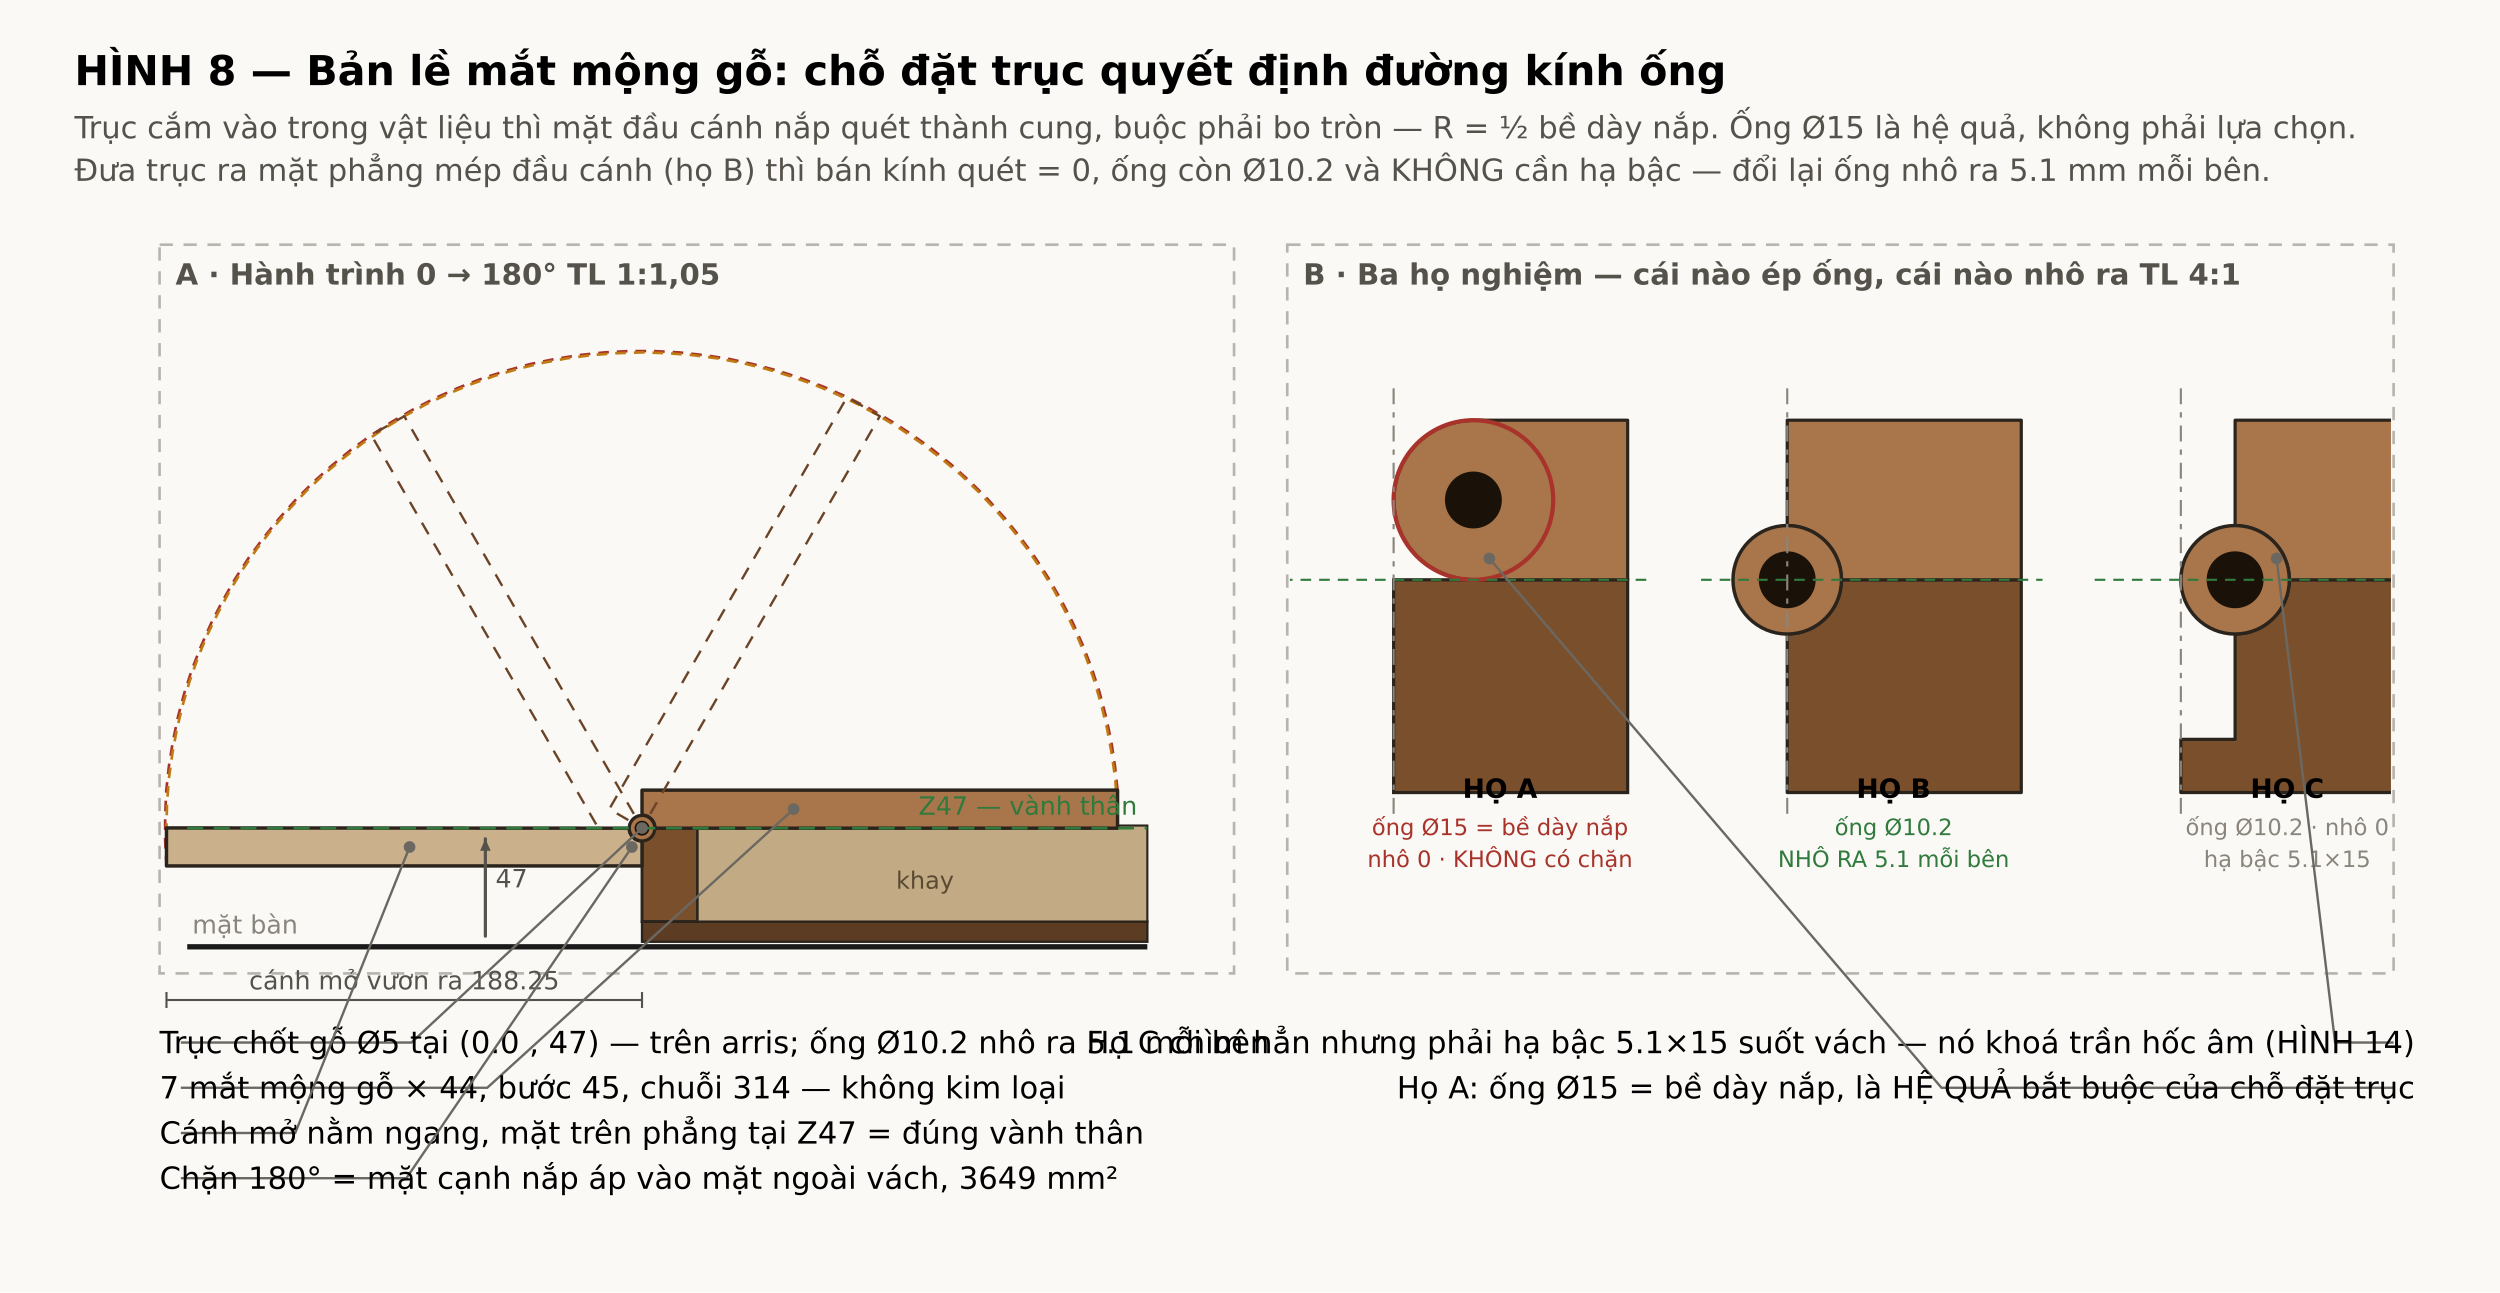
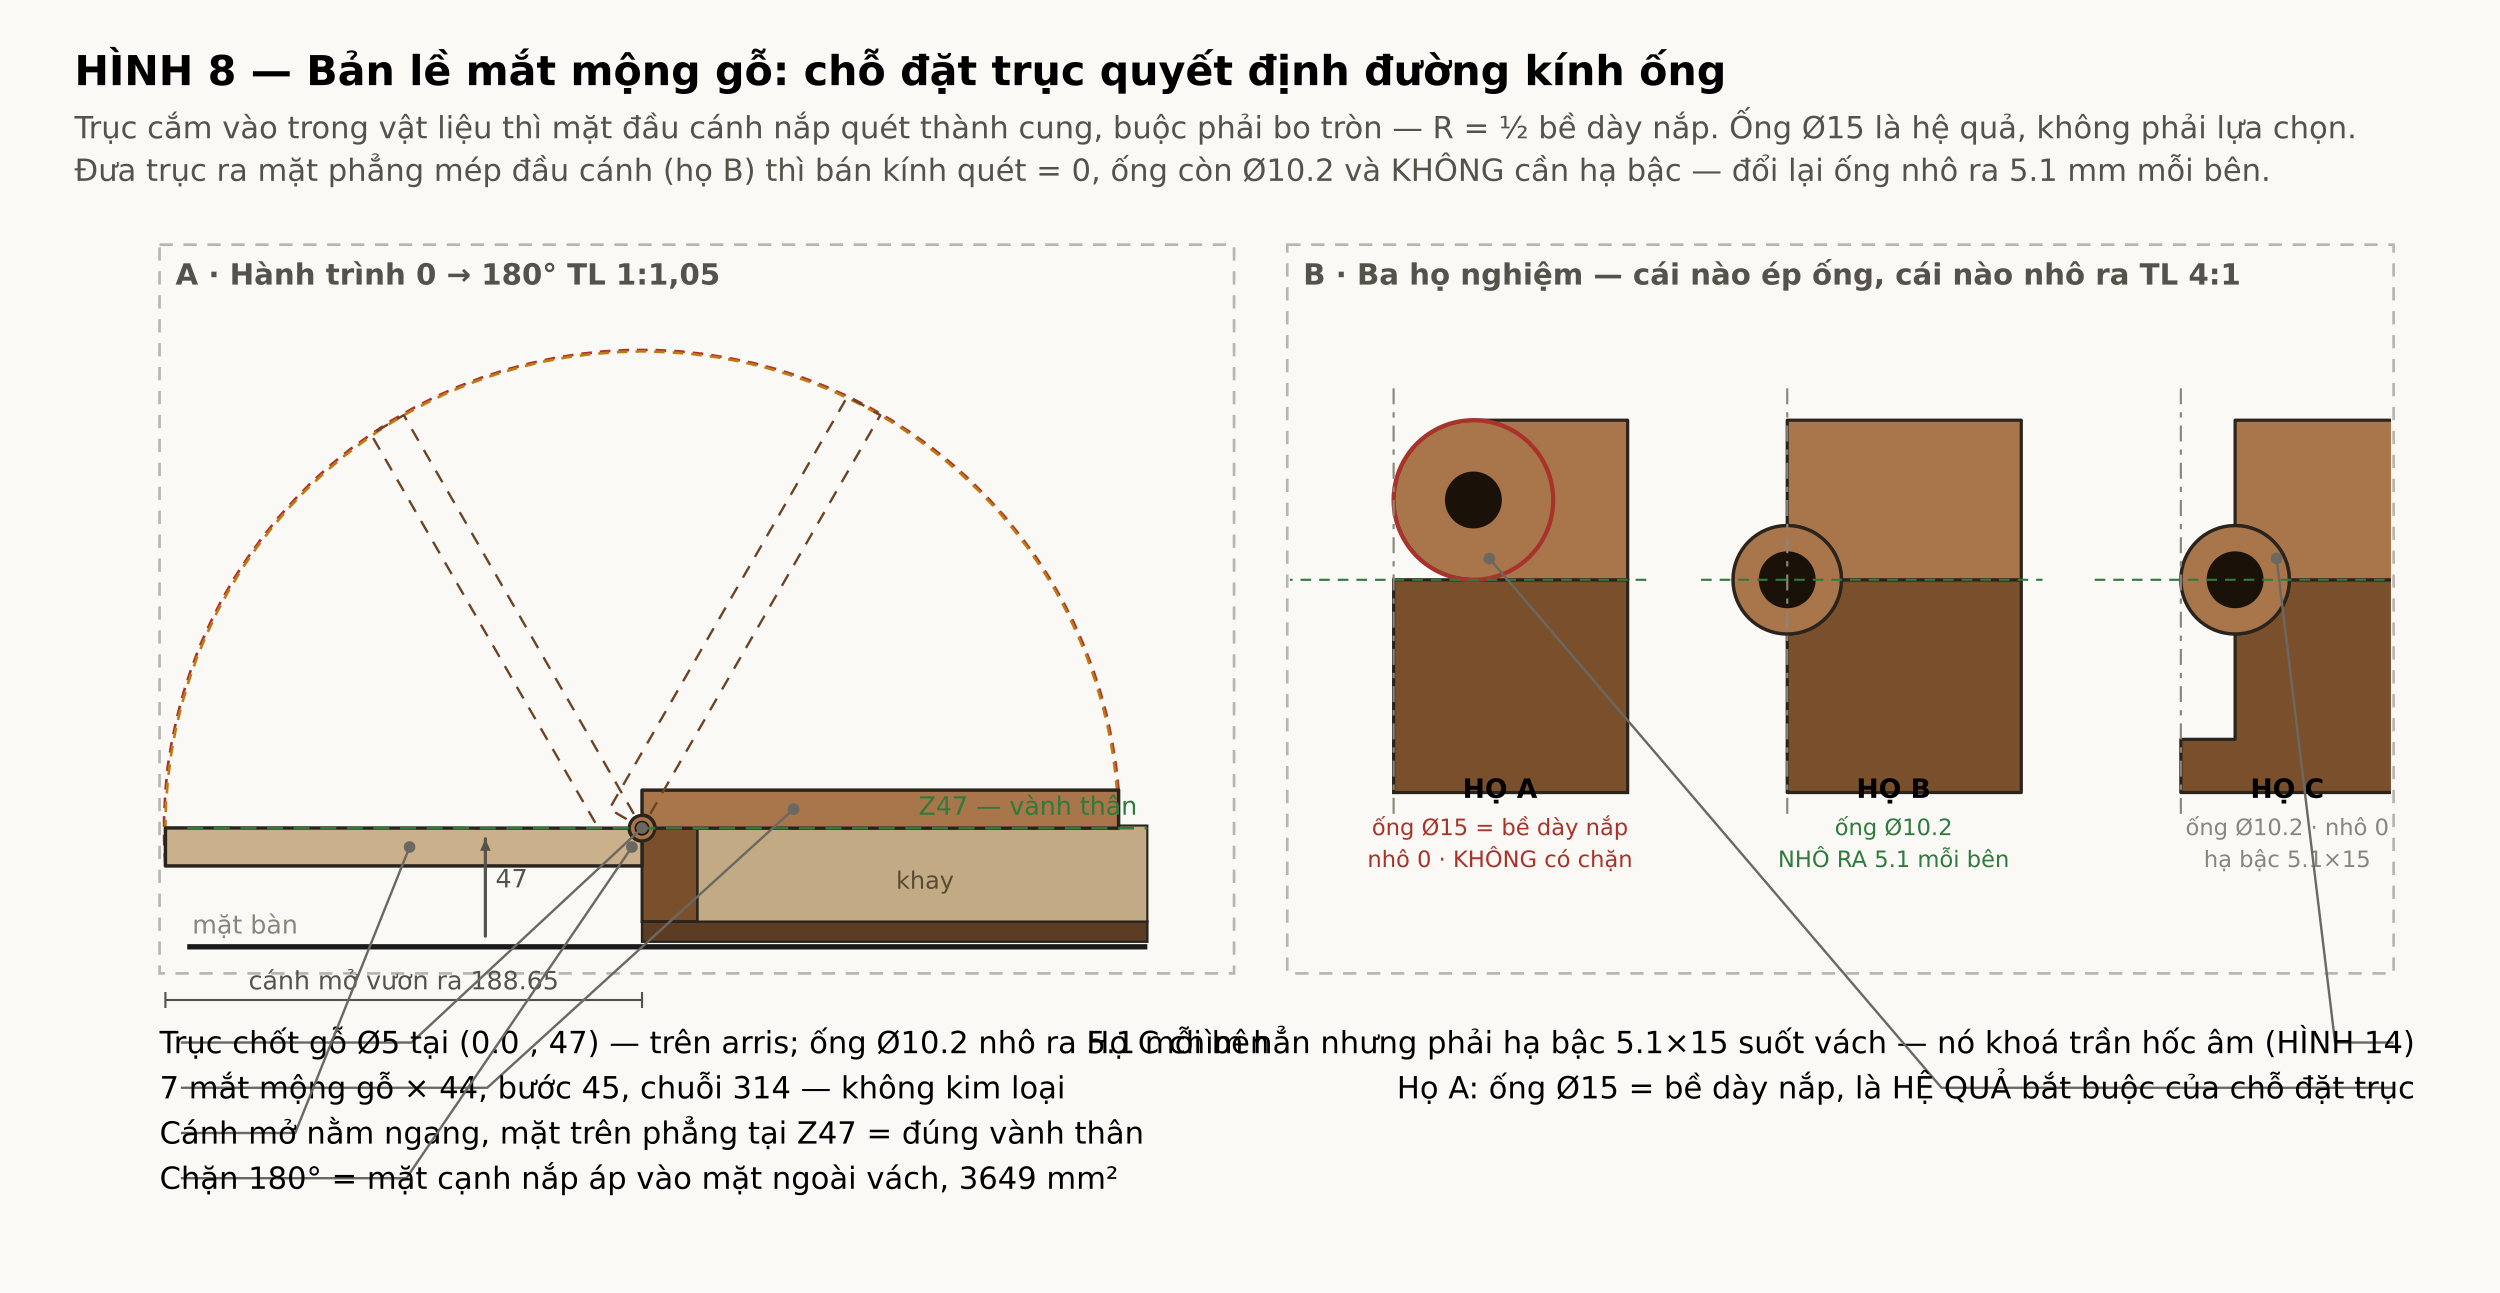
<svg xmlns="http://www.w3.org/2000/svg" width="940" height="486" viewBox="0 0 940 486" font-family="DejaVu Sans" font-size="11.5">
  <rect width="100%" height="100%" fill="#faf9f6" />
  <text x="28" y="32" font-size="15.5" font-weight="bold">HÌNH 8 — Bản lề mắt mộng gỗ: chỗ đặt trục quyết định đường kính ống</text>
  <text x="28" y="52" fill="#55524b">Trục cắm vào trong vật liệu thì mặt đầu cánh nắp quét thành cung, buộc phải bo tròn — R = ½ bề dày nắp. Ống Ø15 là hệ quả, không phải lựa chọn.</text>
  <text x="28" y="68" fill="#55524b">Đưa trục ra mặt phẳng mép đầu cánh (họ B) thì bán kính quét = 0, ống còn Ø10.2 và KHÔNG cần hạ bậc — đổi lại ống nhô ra 5.1 mm mỗi bên.</text>
  <defs>
    <clipPath id="ca">
      <rect x="61" y="93" width="402" height="272" />
    </clipPath>
    <clipPath id="cb">
      <rect x="485" y="93" width="414" height="272" />
    </clipPath>
  </defs>
  <rect x="60" y="92" width="404" height="274" fill="none" stroke="#b8b5ae" stroke-width="1" stroke-dasharray="5,4" />
  <text x="66" y="107" font-size="11" font-weight="bold" fill="#55524b">A · Hành trình 0 → 180°  TL 1:1,05</text>
  <g clip-path="url(#ca)">
    <line x1="70.4" y1="356.0" x2="431.4" y2="356.0" stroke="#1a1a1a" stroke-width="2" />
    <text x="72.3" y="351.0" font-size="9.5" fill="#8a857c">mặt bàn</text>
    <rect x="241.4" y="346.5" width="190.0" height="7.6" fill="#5c3d24" stroke="#2a241c" stroke-width="0.9" />
    <rect x="241.4" y="311.4" width="20.9" height="35.1" fill="#7a4f2c" stroke="#2a241c" stroke-width="1.1" />
    <rect x="241.4" y="311.4" width="20.9" height="0.0" fill="#7a4f2c" stroke="#2a241c" stroke-width="1.1" />
    <rect x="262.3" y="310.4" width="169.1" height="36.1" fill="#c2ab84" stroke="#2a241c" stroke-width="0.8" />
    <text x="347.8" y="334.15" text-anchor="middle" font-size="9" fill="#5a4a32">khay</text>
-     <path d="M 420.2,297.1 L 419.2,287.8 L 417.8,278.5 L 415.8,269.3 L 413.4,260.2 L 410.5,251.3 L 407.1,242.5 L 403.3,234.0 L 399.0,225.6 L 394.3,217.5 L 389.2,209.6 L 383.6,202.0 L 377.7,194.7 L 371.4,187.7 L 364.8,181.1 L 357.8,174.8 L 350.5,168.9 L 342.9,163.4 L 335.0,158.3 L 326.9,153.6 L 318.5,149.3 L 309.9,145.5 L 301.1,142.2 L 292.2,139.3 L 283.1,136.9 L 273.9,134.9 L 264.6,133.5 L 255.3,132.5 L 245.9,132.0 L 236.5,132.0 L 227.2,132.5 L 217.8,133.5 L 208.5,135.0 L 199.3,136.9 L 190.3,139.4 L 181.3,142.3 L 172.6,145.7 L 164.0,149.5 L 155.6,153.8 L 147.5,158.5 L 139.6,163.6 L 132.0,169.1 L 124.8,175.0 L 117.8,181.3 L 111.1,188.0 L 104.9,195.0 L 99.0,202.3 L 93.4,209.9 L 88.3,217.8 L 83.7,225.9 L 79.4,234.3 L 75.6,242.9 L 72.2,251.6 L 69.3,260.6 L 66.9,269.6 L 65.0,278.8 L 63.5,288.1 L 62.5,297.4 L 62.1,306.8 L 62.1,316.2 L 62.6,325.6" fill="none" stroke="#a8332a" stroke-width="1.0" stroke-dasharray="4,3" />
-     <path d="M 420.2,311.4 L 420.0,302.0 L 419.3,292.7 L 418.0,283.4 L 416.3,274.2 L 414.1,265.1 L 411.5,256.1 L 408.4,247.3 L 404.8,238.6 L 400.7,230.2 L 396.3,221.9 L 391.4,213.9 L 386.1,206.2 L 380.4,198.8 L 374.3,191.7 L 367.9,184.9 L 361.1,178.4 L 353.9,172.4 L 346.5,166.7 L 338.8,161.4 L 330.8,156.5 L 322.6,152.0 L 314.1,148.0 L 305.5,144.4 L 296.7,141.3 L 287.7,138.6 L 278.6,136.4 L 269.4,134.7 L 260.1,133.5 L 250.8,132.8 L 241.4,132.5 L 232.0,132.8 L 222.7,133.5 L 213.4,134.7 L 204.2,136.4 L 195.1,138.6 L 186.1,141.3 L 177.3,144.4 L 168.7,148.0 L 160.2,152.0 L 152.0,156.5 L 144.0,161.4 L 136.3,166.7 L 128.9,172.4 L 121.7,178.4 L 114.9,184.9 L 108.5,191.7 L 102.4,198.8 L 96.7,206.2 L 91.4,213.9 L 86.5,221.9 L 82.1,230.2 L 78.0,238.6 L 74.4,247.3 L 71.3,256.1 L 68.7,265.1 L 66.5,274.2 L 64.8,283.4 L 63.5,292.7 L 62.8,302.0 L 62.6,311.3" fill="none" stroke="#c07a12" stroke-width="1.0" stroke-dasharray="4,3" />
-     <polygon points="241.4,306.5 241.4,306.5 241.8,306.5 242.2,306.6 242.5,306.6 242.9,306.7 243.3,306.9 243.6,307.0 243.9,307.2 244.2,307.4 244.5,307.7 244.8,307.9 245.1,308.2 245.3,308.5 245.5,308.8 245.7,309.2 245.9,309.5 246.0,309.9 246.1,310.2 246.2,310.6 246.2,311.0 246.2,311.4 420.2,311.4 420.2,297.1 241.4,297.1" fill="#a9754a" stroke="#2a241c" stroke-width="1.3" stroke-linejoin="round" />
-     <polygon points="237.2,308.9 237.2,308.9 237.4,308.6 237.6,308.3 237.9,308.0 238.2,307.7 238.5,307.5 238.8,307.3 239.1,307.1 239.4,306.9 239.8,306.8 240.1,306.7 240.5,306.6 240.9,306.5 241.3,306.5 241.7,306.5 242.0,306.5 242.4,306.6 242.8,306.7 243.1,306.8 243.5,307.0 243.8,307.2 330.8,156.5 318.5,149.3 229.1,304.2" fill="none" stroke="#6b4326" stroke-width="0.9" stroke-linejoin="round" stroke-dasharray="5,4" />
-     <polygon points="237.2,313.8 237.2,313.8 237.0,313.4 236.9,313.1 236.8,312.7 236.7,312.4 236.6,312.0 236.6,311.6 236.6,311.2 236.6,310.8 236.6,310.5 236.7,310.1 236.8,309.7 237.0,309.4 237.1,309.0 237.3,308.7 237.6,308.4 237.8,308.1 238.1,307.8 238.4,307.6 238.7,307.4 239.0,307.2 152.0,156.5 139.6,163.6 229.1,318.5" fill="none" stroke="#6b4326" stroke-width="0.9" stroke-linejoin="round" stroke-dasharray="5,4" />
-     <polygon points="241.4,316.2 241.4,316.2 241.0,316.2 240.6,316.1 240.3,316.1 239.9,316.0 239.5,315.8 239.2,315.7 238.9,315.5 238.6,315.3 238.3,315.0 238.0,314.8 237.7,314.5 237.5,314.2 237.3,313.9 237.1,313.5 236.9,313.2 236.8,312.8 236.7,312.5 236.6,312.1 236.6,311.7 236.6,311.4 62.6,311.3 62.6,325.6 241.4,325.6" fill="#cbb08c" stroke="#2a241c" stroke-width="1.3" stroke-linejoin="round" />
+     <path d="M 420.6,297.1 L 419.6,287.7 L 418.1,278.4 L 416.2,269.2 L 413.7,260.1 L 410.8,251.2 L 407.4,242.4 L 403.6,233.8 L 399.3,225.4 L 394.6,217.3 L 389.5,209.4 L 383.9,201.8 L 378.0,194.5 L 371.7,187.5 L 365.0,180.8 L 358.0,174.5 L 350.7,168.6 L 343.1,163.1 L 335.2,158.0 L 327.1,153.3 L 318.7,149.0 L 310.1,145.2 L 301.3,141.8 L 292.3,138.9 L 283.2,136.5 L 274.0,134.6 L 264.7,133.1 L 255.4,132.1 L 246.0,131.6 L 236.5,131.6 L 227.2,132.1 L 217.8,133.1 L 208.5,134.6 L 199.3,136.6 L 190.2,139.0 L 181.3,141.9 L 172.5,145.3 L 163.9,149.1 L 155.5,153.4 L 147.3,158.1 L 139.5,163.3 L 131.8,168.8 L 124.5,174.7 L 117.5,181.0 L 110.9,187.7 L 104.6,194.7 L 98.7,202.0 L 93.2,209.6 L 88.0,217.5 L 83.3,225.7 L 79.1,234.1 L 75.2,242.7 L 71.9,251.5 L 69.0,260.4 L 66.6,269.5 L 64.6,278.7 L 63.1,288.0 L 62.2,297.4 L 61.7,306.8 L 61.7,316.2 L 62.2,325.6" fill="none" stroke="#a8332a" stroke-width="1.0" stroke-dasharray="4,3" />
+     <path d="M 420.6,311.4 L 420.4,302.0 L 419.6,292.6 L 418.4,283.3 L 416.7,274.1 L 414.5,265.0 L 411.8,256.0 L 408.7,247.1 L 405.1,238.5 L 401.1,230.0 L 396.6,221.7 L 391.7,213.7 L 386.4,206.0 L 380.7,198.6 L 374.6,191.4 L 368.1,184.6 L 361.3,178.2 L 354.2,172.1 L 346.7,166.4 L 339.0,161.0 L 331.0,156.1 L 322.8,151.7 L 314.3,147.6 L 305.6,144.0 L 296.8,140.9 L 287.8,138.2 L 278.7,136.0 L 269.4,134.3 L 260.1,133.1 L 250.8,132.4 L 241.4,132.1 L 232.0,132.4 L 222.7,133.1 L 213.4,134.3 L 204.1,136.0 L 195.0,138.2 L 186.0,140.9 L 177.2,144.0 L 168.5,147.6 L 160.0,151.7 L 151.8,156.1 L 143.8,161.0 L 136.1,166.4 L 128.6,172.1 L 121.5,178.2 L 114.7,184.6 L 108.2,191.4 L 102.1,198.6 L 96.4,206.0 L 91.1,213.7 L 86.2,221.7 L 81.7,230.0 L 77.7,238.5 L 74.1,247.1 L 71.0,256.0 L 68.3,265.0 L 66.1,274.1 L 64.4,283.3 L 63.2,292.6 L 62.4,302.0 L 62.2,311.3" fill="none" stroke="#c07a12" stroke-width="1.0" stroke-dasharray="4,3" />
+     <polygon points="241.4,306.5 241.4,306.5 241.8,306.5 242.2,306.6 242.5,306.6 242.9,306.7 243.3,306.9 243.6,307.0 243.9,307.2 244.2,307.4 244.5,307.7 244.8,307.9 245.1,308.2 245.3,308.5 245.5,308.8 245.7,309.2 245.9,309.5 246.0,309.9 246.1,310.2 246.2,310.6 246.2,311.0 246.2,311.4 420.6,311.4 420.6,297.1 241.4,297.1" fill="#a9754a" stroke="#2a241c" stroke-width="1.3" stroke-linejoin="round" />
+     <polygon points="237.2,308.9 237.2,308.9 237.4,308.6 237.6,308.3 237.9,308.0 238.2,307.7 238.5,307.5 238.8,307.3 239.1,307.1 239.4,306.9 239.8,306.8 240.1,306.7 240.5,306.6 240.9,306.5 241.3,306.5 241.7,306.5 242.0,306.5 242.4,306.6 242.8,306.7 243.1,306.8 243.5,307.0 243.8,307.2 331.0,156.1 318.7,149.0 229.1,304.2" fill="none" stroke="#6b4326" stroke-width="0.9" stroke-linejoin="round" stroke-dasharray="5,4" />
+     <polygon points="237.2,313.8 237.2,313.8 237.0,313.4 236.9,313.1 236.8,312.7 236.7,312.4 236.6,312.0 236.6,311.6 236.6,311.2 236.6,310.8 236.6,310.5 236.7,310.1 236.8,309.7 237.0,309.4 237.1,309.0 237.3,308.7 237.6,308.4 237.8,308.1 238.1,307.8 238.4,307.6 238.7,307.4 239.0,307.2 151.8,156.1 139.5,163.3 229.1,318.5" fill="none" stroke="#6b4326" stroke-width="0.9" stroke-linejoin="round" stroke-dasharray="5,4" />
+     <polygon points="241.4,316.2 241.4,316.2 241.0,316.2 240.6,316.1 240.3,316.1 239.9,316.0 239.5,315.8 239.2,315.7 238.9,315.5 238.6,315.3 238.3,315.0 238.0,314.8 237.7,314.5 237.5,314.2 237.3,313.9 237.1,313.5 236.9,313.2 236.8,312.8 236.7,312.5 236.6,312.1 236.6,311.7 236.6,311.4 62.2,311.3 62.2,325.6 241.4,325.6" fill="#cbb08c" stroke="#2a241c" stroke-width="1.3" stroke-linejoin="round" />
    <circle cx="241.4" cy="311.4" r="4.8" fill="#a9754a" stroke="#2a241c" stroke-width="1.2" />
    <circle cx="241.4" cy="311.4" r="2.5" fill="#1a1208" stroke="#1a1208" stroke-width="0.6" />
    <line x1="70.4" y1="311.4" x2="431.4" y2="311.4" stroke="#2f7a3c" stroke-width="1" stroke-dasharray="6,4" />
    <text x="427.6" y="306.35" text-anchor="end" font-size="9.5" fill="#2f7a3c">Z47 — vành thân</text>
    <line x1="182.5" y1="352.0" x2="182.5" y2="315.4" stroke="#55524b" stroke-width="1.2" stroke-linecap="round" />
    <polygon points="182.5,315.4 184.5,319.9 180.5,319.9" fill="#55524b" />
    <text x="186.3" y="333.675" font-size="9.5" fill="#55524b">47</text>
  </g>
-   <line x1="62.6" y1="376.0" x2="241.4" y2="376.0" stroke="#55524b" stroke-width="0.8" />
-   <line x1="62.6" y1="373.0" x2="62.6" y2="379.0" stroke="#55524b" stroke-width="0.8" />
+   <line x1="62.2" y1="376.0" x2="241.4" y2="376.0" stroke="#55524b" stroke-width="0.8" />
+   <line x1="62.2" y1="373.0" x2="62.2" y2="379.0" stroke="#55524b" stroke-width="0.8" />
  <line x1="241.4" y1="373.0" x2="241.4" y2="379.0" stroke="#55524b" stroke-width="0.8" />
-   <text x="152.0" y="372.0" text-anchor="middle" font-size="9.5" fill="#55524b">cánh mở vươn ra 188.25</text>
+   <text x="151.8" y="372.0" text-anchor="middle" font-size="9.5" fill="#55524b">cánh mở vươn ra 188.65</text>
  <rect x="484" y="92" width="416" height="274" fill="none" stroke="#b8b5ae" stroke-width="1" stroke-dasharray="5,4" />
  <text x="490" y="107" font-size="11" font-weight="bold" fill="#55524b">B · Ba họ nghiệm — cái nào ép ống, cái nào nhô ra  TL 4:1</text>
  <g clip-path="url(#cb)">
    <rect x="524.0" y="218.0" width="88.0" height="80.0" fill="#7a4f2c" stroke="#2a241c" stroke-width="1.2" />
    <polygon points="554.0,158.0 549.3,158.4 544.7,159.5 540.4,161.3 536.4,163.7 532.8,166.8 529.7,170.4 527.3,174.4 525.5,178.7 524.4,183.3 524.0,188.0 524.4,192.7 525.5,197.3 527.3,201.6 529.7,205.6 532.8,209.2 536.4,212.3 540.4,214.7 544.7,216.5 549.3,217.6 554.0,218.0 612.0,218.0 612.0,158.0" fill="#a9754a" stroke="#2a241c" stroke-width="1.2" stroke-linejoin="round" />
    <circle cx="554.0" cy="188.0" r="30.0" fill="none" stroke="#a8332a" stroke-width="1.6" />
    <circle cx="554.0" cy="188.0" r="10.4" fill="#1a1208" stroke="#1a1208" stroke-width="0.6" />
    <path d="M 482.0,218.0 L 620.0,218.0" fill="none" stroke="#2f7a3c" stroke-width="0.8" stroke-dasharray="4,3" />
    <path d="M 524.0,306.0 L 524.0,146.0" fill="none" stroke="#8a857c" stroke-width="0.8" stroke-dasharray="6,3,2,3" />
    <text x="564.0" y="300" text-anchor="middle" font-size="10" font-weight="bold">HỌ A</text>
    <text x="564.0" y="314" text-anchor="middle" font-size="8.5" fill="#a8332a">ống Ø15 = bề dày nắp</text>
    <text x="564.0" y="326" text-anchor="middle" font-size="8.5" fill="#a8332a">nhô 0 · KHÔNG có chặn</text>
    <polygon points="672.0,298.0 672.0,238.4 672.0,238.4 673.6,238.3 675.2,238.1 676.8,237.8 678.3,237.4 679.8,236.8 681.3,236.2 682.7,235.4 684.0,234.5 685.2,233.5 686.4,232.4 687.5,231.2 688.5,230.0 689.4,228.7 690.2,227.3 690.8,225.8 691.4,224.3 691.8,222.8 692.1,221.2 692.3,219.6 692.4,218.0 760.0,218.0 760.0,298.0" fill="#7a4f2c" stroke="#2a241c" stroke-width="1.2" stroke-linejoin="round" />
    <polygon points="672.0,197.6 672.0,197.6 673.6,197.7 675.2,197.9 676.8,198.2 678.3,198.6 679.8,199.2 681.3,199.8 682.7,200.6 684.0,201.5 685.2,202.5 686.4,203.6 687.5,204.8 688.5,206.0 689.4,207.3 690.2,208.7 690.8,210.2 691.4,211.7 691.8,213.2 692.1,214.8 692.3,216.4 692.4,218.0 760.0,218.0 760.0,158.0 672.0,158.0" fill="#a9754a" stroke="#2a241c" stroke-width="1.2" stroke-linejoin="round" />
    <circle cx="672.0" cy="218.0" r="20.4" fill="#a9754a" stroke="#2a241c" stroke-width="1.3" />
    <circle cx="672.0" cy="218.0" r="10.4" fill="#1a1208" stroke="#1a1208" stroke-width="0.6" />
    <path d="M 639.6,218.0 L 768.0,218.0" fill="none" stroke="#2f7a3c" stroke-width="0.8" stroke-dasharray="4,3" />
    <path d="M 672.0,306.0 L 672.0,146.0" fill="none" stroke="#8a857c" stroke-width="0.8" stroke-dasharray="6,3,2,3" />
    <text x="712.0" y="300" text-anchor="middle" font-size="10" font-weight="bold">HỌ B</text>
    <text x="712.0" y="314" text-anchor="middle" font-size="8.5" fill="#2f7a3c">ống Ø10.2</text>
    <text x="712.0" y="326" text-anchor="middle" font-size="8.5" fill="#2f7a3c">NHÔ RA 5.1 mỗi bên</text>
    <polygon points="820.0,298.0 820.0,278.0 840.4,278.0 840.4,238.4 840.4,238.4 842.0,238.3 843.6,238.1 845.2,237.8 846.7,237.4 848.2,236.8 849.7,236.2 851.1,235.4 852.4,234.5 853.6,233.5 854.8,232.4 855.9,231.2 856.9,230.0 857.8,228.7 858.6,227.3 859.2,225.8 859.8,224.3 860.2,222.8 860.5,221.2 860.7,219.6 860.8,218.0 908.0,218.0 908.0,298.0" fill="#7a4f2c" stroke="#2a241c" stroke-width="1.2" stroke-linejoin="round" />
    <polygon points="840.4,197.6 840.4,197.6 842.0,197.7 843.6,197.9 845.2,198.2 846.7,198.6 848.2,199.2 849.7,199.8 851.1,200.6 852.4,201.5 853.6,202.5 854.8,203.6 855.9,204.8 856.9,206.0 857.8,207.3 858.6,208.7 859.2,210.2 859.8,211.7 860.2,213.2 860.5,214.8 860.7,216.4 860.8,218.0 908.0,218.0 908.0,158.0 840.4,158.0" fill="#a9754a" stroke="#2a241c" stroke-width="1.2" stroke-linejoin="round" />
    <circle cx="840.4" cy="218.0" r="20.4" fill="#a9754a" stroke="#2a241c" stroke-width="1.3" />
    <circle cx="840.4" cy="218.0" r="10.4" fill="#1a1208" stroke="#1a1208" stroke-width="0.6" />
    <path d="M 787.6,218.0 L 916.0,218.0" fill="none" stroke="#2f7a3c" stroke-width="0.8" stroke-dasharray="4,3" />
    <path d="M 820.0,306.0 L 820.0,146.0" fill="none" stroke="#8a857c" stroke-width="0.8" stroke-dasharray="6,3,2,3" />
    <text x="860.0" y="300" text-anchor="middle" font-size="10" font-weight="bold">HỌ C</text>
    <text x="860.0" y="314" text-anchor="middle" font-size="8.5" fill="#8a857c">ống Ø10.2 · nhô 0</text>
    <text x="860.0" y="326" text-anchor="middle" font-size="8.5" fill="#8a857c">hạ bậc 5.1×15</text>
  </g>
  <polyline points="68,392 154.7,392 241.4,311.35" fill="none" stroke="#6b6862" stroke-width="0.9" />
  <circle cx="241.4" cy="311.35" r="2.2" fill="#6b6862" />
  <text x="60" y="396" text-anchor="start">Trục chốt gỗ Ø5 tại (0.0 , 47) — trên arris; ống Ø10.2 nhô ra 5.1 mỗi bên</text>
  <polyline points="68,409 183.2,409 298.4,304.225" fill="none" stroke="#6b6862" stroke-width="0.9" />
  <circle cx="298.4" cy="304.225" r="2.2" fill="#6b6862" />
  <text x="60" y="413" text-anchor="start">7 mắt mộng gỗ × 44, bước 45, chuỗi 314 — không kim loại</text>
  <polyline points="68,426 111.0,426 154.0,318.475" fill="none" stroke="#6b6862" stroke-width="0.9" />
  <circle cx="154.0" cy="318.475" r="2.2" fill="#6b6862" />
  <text x="60" y="430" text-anchor="start">Cánh mở nằm ngang, mặt trên phẳng tại Z47 = đúng vành thân</text>
  <polyline points="68,443 152.8,443 237.6,318.475" fill="none" stroke="#6b6862" stroke-width="0.9" />
  <circle cx="237.6" cy="318.475" r="2.2" fill="#6b6862" />
  <text x="60" y="447" text-anchor="start">Chặn 180° = mặt cạnh nắp áp vào mặt ngoài vách, 3649 mm²</text>
  <polyline points="900,392 878.0,392 856,210" fill="none" stroke="#6b6862" stroke-width="0.9" />
  <circle cx="856" cy="210" r="2.2" fill="#6b6862" />
  <text x="908" y="396" text-anchor="end">Họ C chìm hẳn nhưng phải hạ bậc 5.1×15 suốt vách — nó khoá trần hốc âm (HÌNH 14)</text>
  <polyline points="900,409 730.0,409 560,210" fill="none" stroke="#6b6862" stroke-width="0.9" />
  <circle cx="560" cy="210" r="2.2" fill="#6b6862" />
  <text x="908" y="413" text-anchor="end">Họ A: ống Ø15 = bề dày nắp, là HỆ QUẢ bắt buộc của chỗ đặt trục</text>
</svg>
